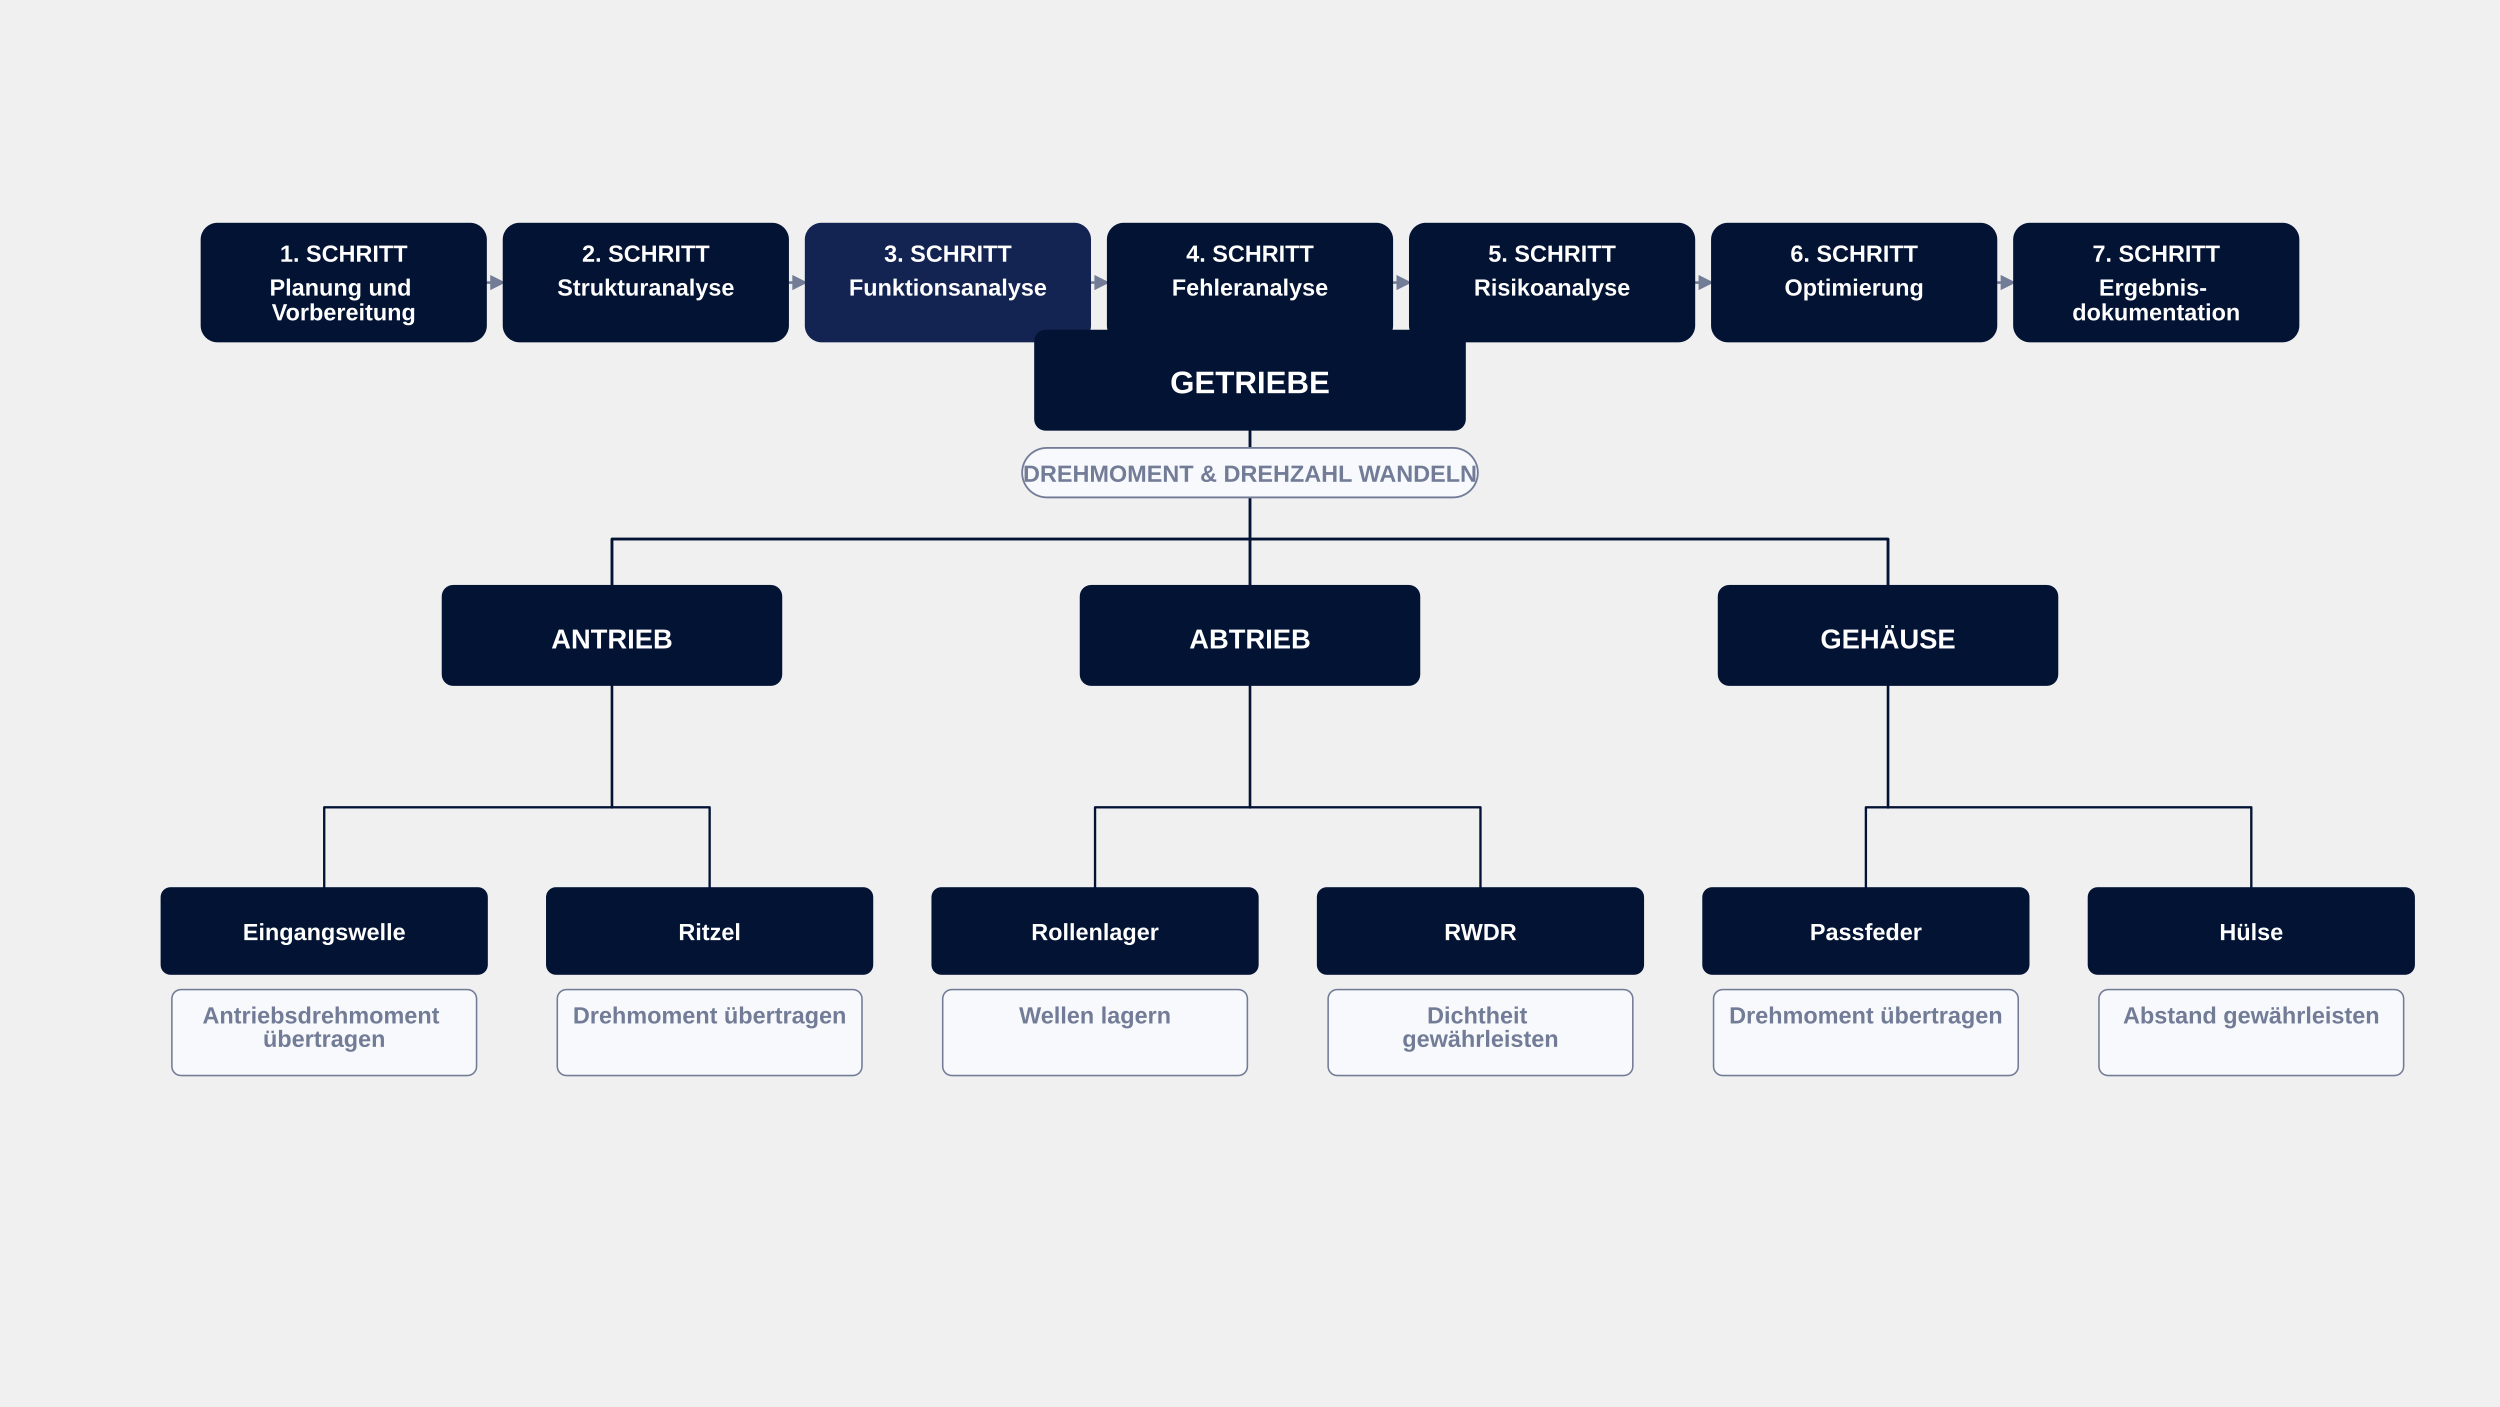
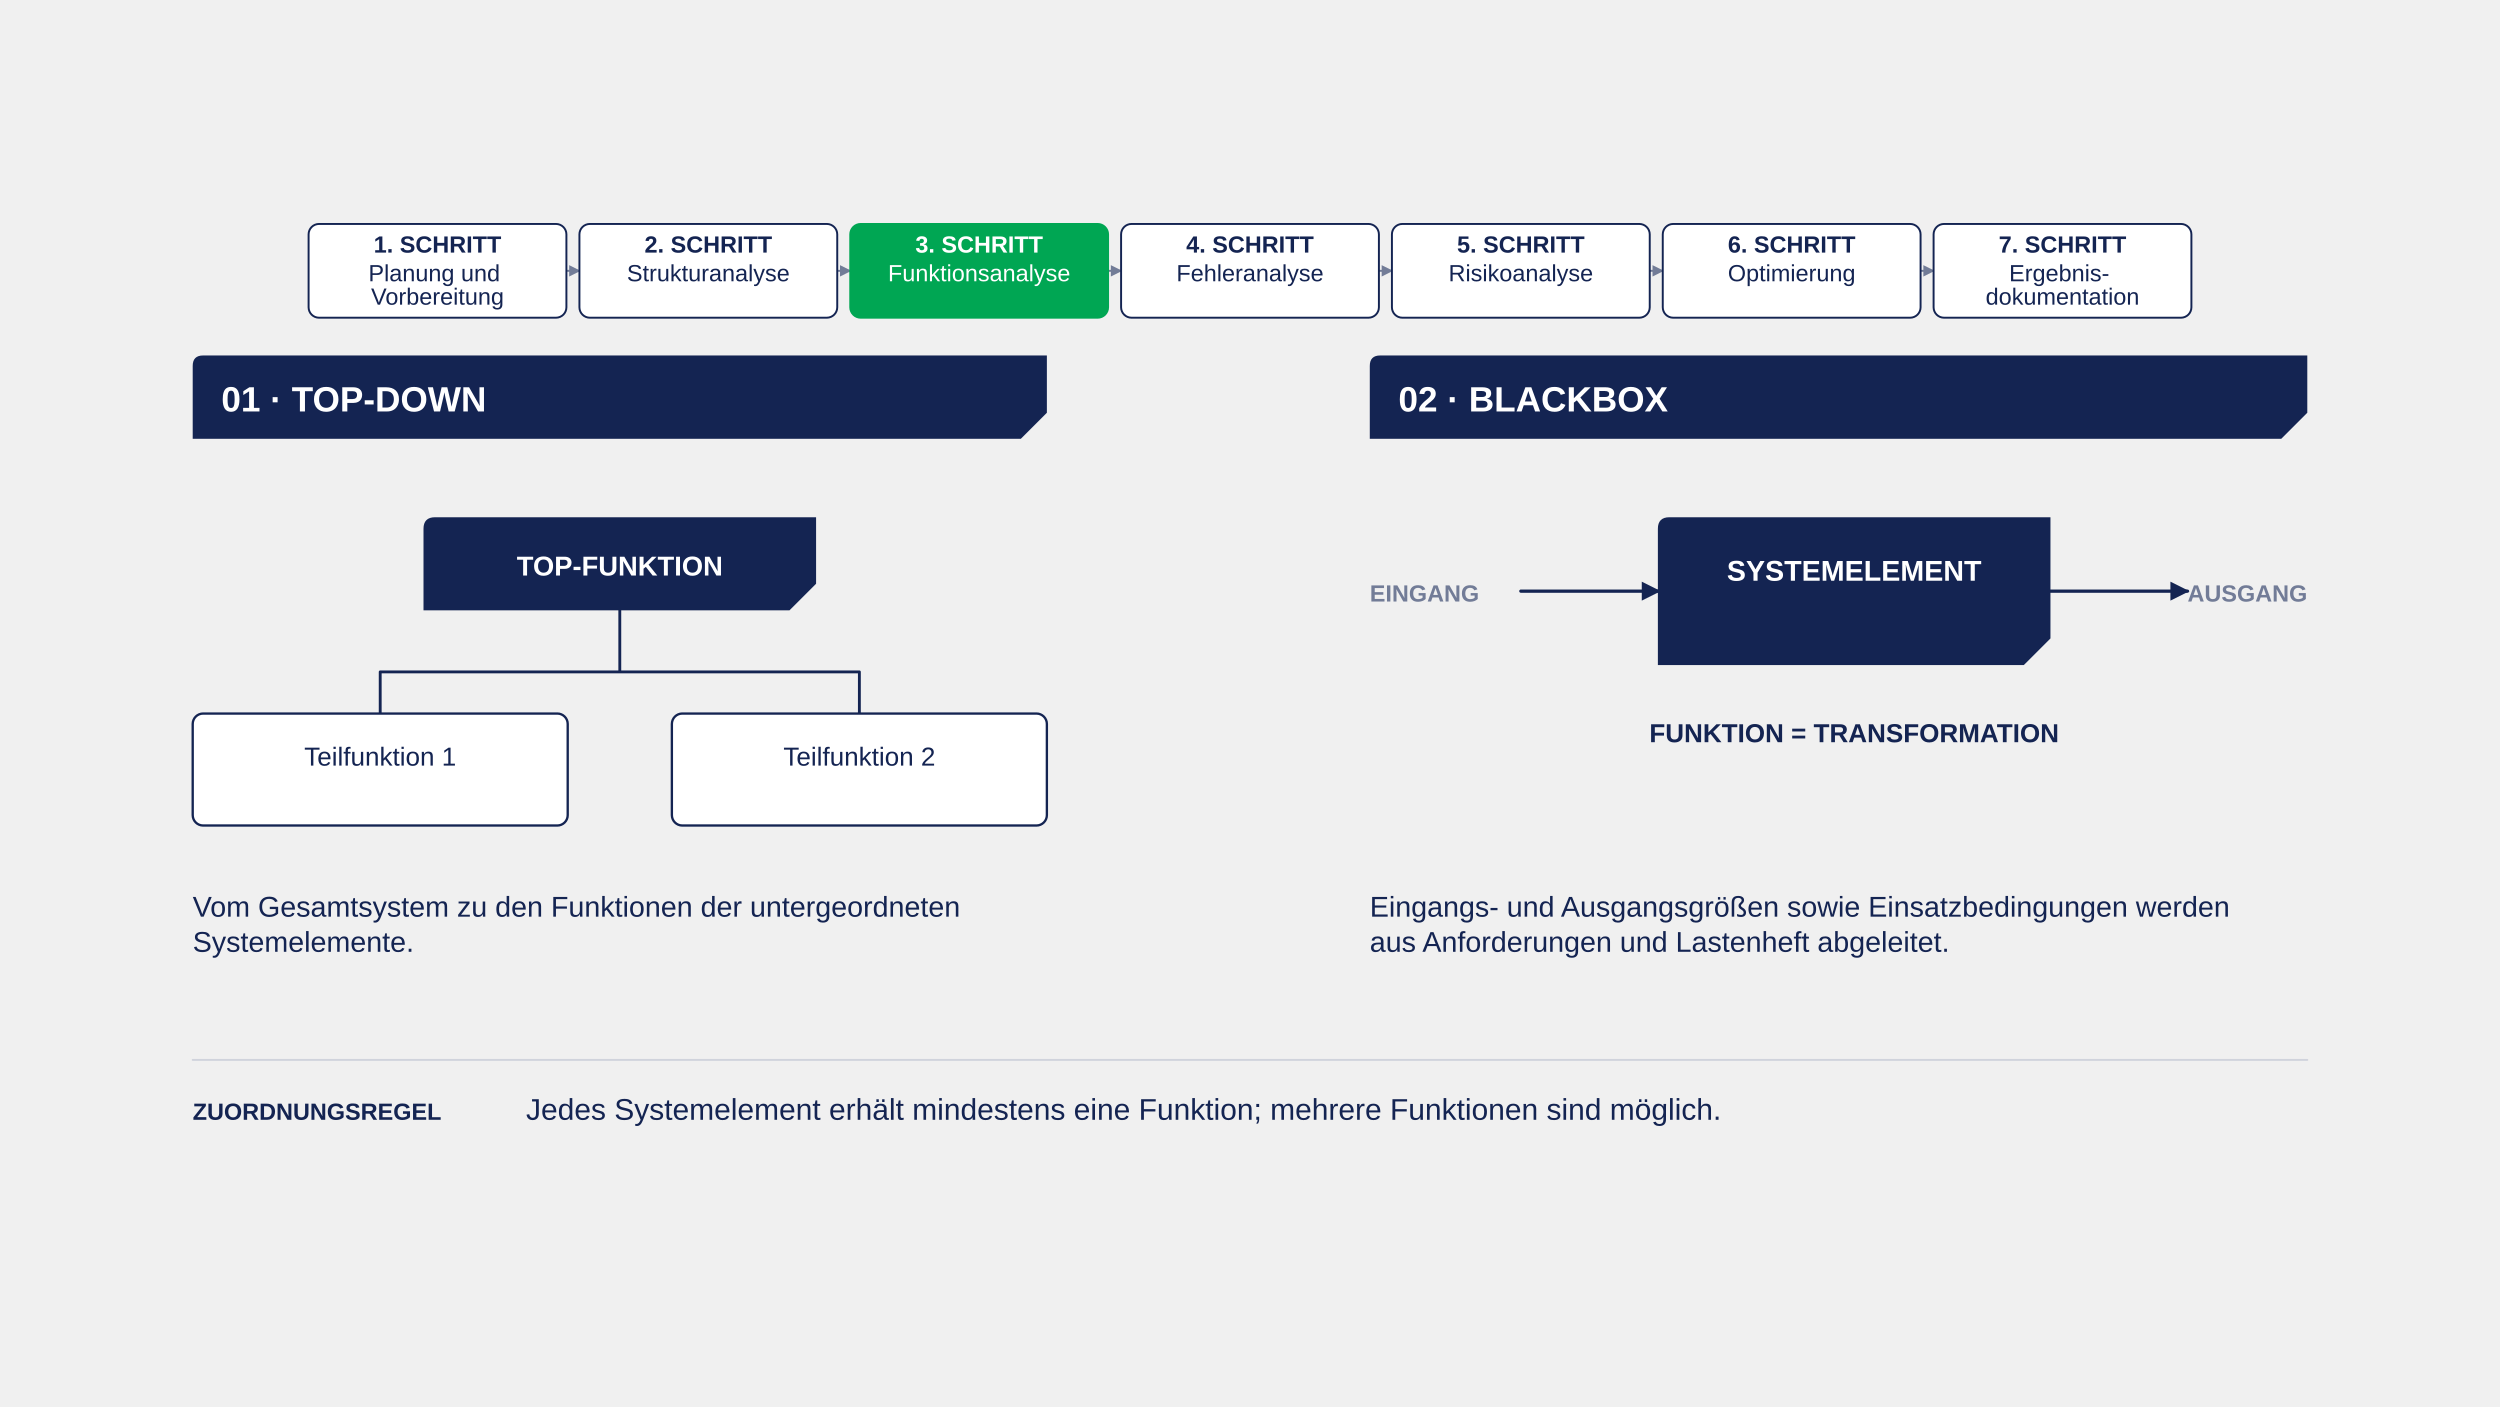
<svg xmlns="http://www.w3.org/2000/svg" width="1920" height="1080" viewBox="0 0 1920 1080" role="img" aria-labelledby="accessible_title accessible_description" data-artifact-scope="content-svg" data-embedding-target="powerpoint-slide" data-scene-id="re2_ch4_function_analysis" data-brand-profile="reltest-education">
  <defs>
    <marker id="arrow_142452" viewBox="0 0 12 12" refX="10" refY="6" markerWidth="7" markerHeight="7" orient="auto-start-reverse">
      <path d="M1 1L11 6L1 11Z" fill="#142452" />
    </marker>
    <marker id="arrow_031334" viewBox="0 0 12 12" refX="10" refY="6" markerWidth="7" markerHeight="7" orient="auto-start-reverse">
-       <path d="M1 1L11 6L1 11Z" fill="#031334" />
+       <path d="M1 1L11 6L1 11Z" fill="#142452" />
    </marker>
    <marker id="arrow_727C97" viewBox="0 0 12 12" refX="10" refY="6" markerWidth="7" markerHeight="7" orient="auto-start-reverse">
      <path d="M1 1L11 6L1 11Z" fill="#727C97" />
    </marker>
+     <marker id="arrow_D0D3DC" viewBox="0 0 12 12" refX="10" refY="6" markerWidth="7" markerHeight="7" orient="auto-start-reverse">
+       <path d="M1 1L11 6L1 11Z" fill="#D0D3DC" />
+     </marker>
+     <marker id="arrow_00A653" viewBox="0 0 12 12" refX="10" refY="6" markerWidth="7" markerHeight="7" orient="auto-start-reverse">
+       <path d="M1 1L11 6L1 11Z" fill="#00A653" />
+     </marker>
  </defs>
  <style>text{font-family:"Archivo", Arial, Helvetica, sans-serif;letter-spacing:0}</style>
  <g id="scene_content" data-qc-group="scene_content" data-qc-layer="content">
-     <g data-source-evidence="source_slide" data-source-reference="Quellfolie 95: 3. Schritt Funktionsanalyse">
-       <path data-role="connector" d="M 373 217 L 387 217" fill="none" stroke="#727C97" stroke-width="2" stroke-linecap="round" marker-end="url(#arrow_727C97)" />
-       <path data-role="connector" d="M 605 217 L 619 217" fill="none" stroke="#727C97" stroke-width="2" stroke-linecap="round" marker-end="url(#arrow_727C97)" />
-       <path data-role="connector" d="M 837 217 L 851 217" fill="none" stroke="#727C97" stroke-width="2" stroke-linecap="round" marker-end="url(#arrow_727C97)" />
-       <path data-role="connector" d="M 1069 217 L 1083 217" fill="none" stroke="#727C97" stroke-width="2" stroke-linecap="round" marker-end="url(#arrow_727C97)" />
-       <path data-role="connector" d="M 1301 217 L 1315 217" fill="none" stroke="#727C97" stroke-width="2" stroke-linecap="round" marker-end="url(#arrow_727C97)" />
-       <path data-role="connector" d="M 1533 217 L 1547 217" fill="none" stroke="#727C97" stroke-width="2" stroke-linecap="round" marker-end="url(#arrow_727C97)" />
-       <rect data-qc-allow-overlap="true" x="155" y="172" width="218" height="90" rx="12" fill="#031334" stroke="#031334" stroke-width="1.8" />
-       <text data-qc-role="text" data-qc-layer="text" data-qc-allow-overlap="true" x="264" y="201" font-size="18" font-weight="820" fill="#FFFFFF" text-anchor="middle" data-qc-padding="0">1. SCHRITT</text>
-       <text data-qc-role="text" data-qc-layer="text" data-qc-allow-overlap="true" x="264" y="227" font-size="18" font-weight="720" fill="#FFFFFF" text-anchor="middle" data-qc-padding="0">
-         <tspan data-qc-role="text" data-qc-layer="text" data-qc-allow-overlap="true" x="264" dy="0">Planung und</tspan>
-         <tspan data-qc-role="text" data-qc-layer="text" data-qc-allow-overlap="true" x="264" dy="19">Vorbereitung</tspan>
+     <g data-source-evidence="source_slide" data-source-reference="Quellfolie 92: 3. Schritt Funktionsanalyse">
+       <path data-role="connector" d="M 435 208 L 445 208" fill="none" stroke="#727C97" stroke-width="1.5" stroke-linecap="round" marker-end="url(#arrow_727C97)" />
+       <path data-role="connector" d="M 643 208 L 653 208" fill="none" stroke="#727C97" stroke-width="1.5" stroke-linecap="round" marker-end="url(#arrow_727C97)" />
+       <path data-role="connector" d="M 851 208 L 861 208" fill="none" stroke="#727C97" stroke-width="1.5" stroke-linecap="round" marker-end="url(#arrow_727C97)" />
+       <path data-role="connector" d="M 1059 208 L 1069 208" fill="none" stroke="#727C97" stroke-width="1.5" stroke-linecap="round" marker-end="url(#arrow_727C97)" />
+       <path data-role="connector" d="M 1267 208 L 1277 208" fill="none" stroke="#727C97" stroke-width="1.5" stroke-linecap="round" marker-end="url(#arrow_727C97)" />
+       <path data-role="connector" d="M 1475 208 L 1485 208" fill="none" stroke="#727C97" stroke-width="1.5" stroke-linecap="round" marker-end="url(#arrow_727C97)" />
+       <rect data-qc-allow-overlap="true" x="237" y="172" width="198" height="72" rx="8" fill="#FFFFFF" stroke="#142452" stroke-width="1.5" />
+       <text x="336" y="194" font-size="18" font-weight="600" fill="#142452" text-anchor="middle" data-qc-role="annotation" data-qc-layer="text" data-qc-padding="0">1. SCHRITT</text>
+       <text x="336" y="216" font-size="18" font-weight="500" fill="#142452" text-anchor="middle" data-qc-role="annotation" data-qc-layer="text" data-qc-padding="0">
+         <tspan data-qc-role="text" data-qc-layer="text" data-qc-allow-overlap="true" x="336" dy="0">Planung und</tspan>
+         <tspan data-qc-role="text" data-qc-layer="text" data-qc-allow-overlap="true" x="336" dy="18">Vorbereitung</tspan>
      </text>
-       <rect data-qc-allow-overlap="true" x="387" y="172" width="218" height="90" rx="12" fill="#031334" stroke="#031334" stroke-width="1.8" />
-       <text data-qc-role="text" data-qc-layer="text" data-qc-allow-overlap="true" x="496" y="201" font-size="18" font-weight="820" fill="#FFFFFF" text-anchor="middle" data-qc-padding="0">2. SCHRITT</text>
-       <text data-qc-role="text" data-qc-layer="text" data-qc-allow-overlap="true" x="496" y="227" font-size="18" font-weight="720" fill="#FFFFFF" text-anchor="middle" data-qc-padding="0">
-         <tspan data-qc-role="text" data-qc-layer="text" data-qc-allow-overlap="true" x="496" dy="0">Strukturanalyse</tspan>
+       <rect data-qc-allow-overlap="true" x="445" y="172" width="198" height="72" rx="8" fill="#FFFFFF" stroke="#142452" stroke-width="1.5" />
+       <text x="544" y="194" font-size="18" font-weight="600" fill="#142452" text-anchor="middle" data-qc-role="annotation" data-qc-layer="text" data-qc-padding="0">2. SCHRITT</text>
+       <text x="544" y="216" font-size="18" font-weight="500" fill="#142452" text-anchor="middle" data-qc-role="annotation" data-qc-layer="text" data-qc-padding="0">
+         <tspan data-qc-role="text" data-qc-layer="text" data-qc-allow-overlap="true" x="544" dy="0">Strukturanalyse</tspan>
      </text>
-       <rect data-qc-allow-overlap="true" x="619" y="172" width="218" height="90" rx="12" fill="#142452" stroke="#142452" stroke-width="1.8" />
-       <text data-qc-role="text" data-qc-layer="text" data-qc-allow-overlap="true" x="728" y="201" font-size="18" font-weight="820" fill="#FFFFFF" text-anchor="middle" data-qc-padding="0">3. SCHRITT</text>
-       <text data-qc-role="text" data-qc-layer="text" data-qc-allow-overlap="true" x="728" y="227" font-size="18" font-weight="720" fill="#FFFFFF" text-anchor="middle" data-qc-padding="0">
-         <tspan data-qc-role="text" data-qc-layer="text" data-qc-allow-overlap="true" x="728" dy="0">Funktionsanalyse</tspan>
+       <rect data-qc-allow-overlap="true" x="653" y="172" width="198" height="72" rx="8" fill="#00A653" stroke="#00A653" stroke-width="1.5" />
+       <text x="752" y="194" font-size="18" font-weight="600" fill="#FFFFFF" text-anchor="middle" data-qc-role="annotation" data-qc-layer="text" data-qc-padding="0">3. SCHRITT</text>
+       <text x="752" y="216" font-size="18" font-weight="500" fill="#FFFFFF" text-anchor="middle" data-qc-role="annotation" data-qc-layer="text" data-qc-padding="0">
+         <tspan data-qc-role="text" data-qc-layer="text" data-qc-allow-overlap="true" x="752" dy="0">Funktionsanalyse</tspan>
      </text>
-       <rect data-qc-allow-overlap="true" x="851" y="172" width="218" height="90" rx="12" fill="#031334" stroke="#031334" stroke-width="1.8" />
-       <text data-qc-role="text" data-qc-layer="text" data-qc-allow-overlap="true" x="960" y="201" font-size="18" font-weight="820" fill="#FFFFFF" text-anchor="middle" data-qc-padding="0">4. SCHRITT</text>
-       <text data-qc-role="text" data-qc-layer="text" data-qc-allow-overlap="true" x="960" y="227" font-size="18" font-weight="720" fill="#FFFFFF" text-anchor="middle" data-qc-padding="0">
+       <rect data-qc-allow-overlap="true" x="861" y="172" width="198" height="72" rx="8" fill="#FFFFFF" stroke="#142452" stroke-width="1.5" />
+       <text x="960" y="194" font-size="18" font-weight="600" fill="#142452" text-anchor="middle" data-qc-role="annotation" data-qc-layer="text" data-qc-padding="0">4. SCHRITT</text>
+       <text x="960" y="216" font-size="18" font-weight="500" fill="#142452" text-anchor="middle" data-qc-role="annotation" data-qc-layer="text" data-qc-padding="0">
        <tspan data-qc-role="text" data-qc-layer="text" data-qc-allow-overlap="true" x="960" dy="0">Fehleranalyse</tspan>
      </text>
-       <rect data-qc-allow-overlap="true" x="1083" y="172" width="218" height="90" rx="12" fill="#031334" stroke="#031334" stroke-width="1.8" />
-       <text data-qc-role="text" data-qc-layer="text" data-qc-allow-overlap="true" x="1192" y="201" font-size="18" font-weight="820" fill="#FFFFFF" text-anchor="middle" data-qc-padding="0">5. SCHRITT</text>
-       <text data-qc-role="text" data-qc-layer="text" data-qc-allow-overlap="true" x="1192" y="227" font-size="18" font-weight="720" fill="#FFFFFF" text-anchor="middle" data-qc-padding="0">
-         <tspan data-qc-role="text" data-qc-layer="text" data-qc-allow-overlap="true" x="1192" dy="0">Risikoanalyse</tspan>
+       <rect data-qc-allow-overlap="true" x="1069" y="172" width="198" height="72" rx="8" fill="#FFFFFF" stroke="#142452" stroke-width="1.5" />
+       <text x="1168" y="194" font-size="18" font-weight="600" fill="#142452" text-anchor="middle" data-qc-role="annotation" data-qc-layer="text" data-qc-padding="0">5. SCHRITT</text>
+       <text x="1168" y="216" font-size="18" font-weight="500" fill="#142452" text-anchor="middle" data-qc-role="annotation" data-qc-layer="text" data-qc-padding="0">
+         <tspan data-qc-role="text" data-qc-layer="text" data-qc-allow-overlap="true" x="1168" dy="0">Risikoanalyse</tspan>
      </text>
-       <rect data-qc-allow-overlap="true" x="1315" y="172" width="218" height="90" rx="12" fill="#031334" stroke="#031334" stroke-width="1.8" />
-       <text data-qc-role="text" data-qc-layer="text" data-qc-allow-overlap="true" x="1424" y="201" font-size="18" font-weight="820" fill="#FFFFFF" text-anchor="middle" data-qc-padding="0">6. SCHRITT</text>
-       <text data-qc-role="text" data-qc-layer="text" data-qc-allow-overlap="true" x="1424" y="227" font-size="18" font-weight="720" fill="#FFFFFF" text-anchor="middle" data-qc-padding="0">
-         <tspan data-qc-role="text" data-qc-layer="text" data-qc-allow-overlap="true" x="1424" dy="0">Optimierung</tspan>
+       <rect data-qc-allow-overlap="true" x="1277" y="172" width="198" height="72" rx="8" fill="#FFFFFF" stroke="#142452" stroke-width="1.5" />
+       <text x="1376" y="194" font-size="18" font-weight="600" fill="#142452" text-anchor="middle" data-qc-role="annotation" data-qc-layer="text" data-qc-padding="0">6. SCHRITT</text>
+       <text x="1376" y="216" font-size="18" font-weight="500" fill="#142452" text-anchor="middle" data-qc-role="annotation" data-qc-layer="text" data-qc-padding="0">
+         <tspan data-qc-role="text" data-qc-layer="text" data-qc-allow-overlap="true" x="1376" dy="0">Optimierung</tspan>
      </text>
-       <rect data-qc-allow-overlap="true" x="1547" y="172" width="218" height="90" rx="12" fill="#031334" stroke="#031334" stroke-width="1.8" />
-       <text data-qc-role="text" data-qc-layer="text" data-qc-allow-overlap="true" x="1656" y="201" font-size="18" font-weight="820" fill="#FFFFFF" text-anchor="middle" data-qc-padding="0">7. SCHRITT</text>
-       <text data-qc-role="text" data-qc-layer="text" data-qc-allow-overlap="true" x="1656" y="227" font-size="18" font-weight="720" fill="#FFFFFF" text-anchor="middle" data-qc-padding="0">
-         <tspan data-qc-role="text" data-qc-layer="text" data-qc-allow-overlap="true" x="1656" dy="0">Ergebnis-</tspan>
-         <tspan data-qc-role="text" data-qc-layer="text" data-qc-allow-overlap="true" x="1656" dy="19">dokumentation</tspan>
+       <rect data-qc-allow-overlap="true" x="1485" y="172" width="198" height="72" rx="8" fill="#FFFFFF" stroke="#142452" stroke-width="1.5" />
+       <text x="1584" y="194" font-size="18" font-weight="600" fill="#142452" text-anchor="middle" data-qc-role="annotation" data-qc-layer="text" data-qc-padding="0">7. SCHRITT</text>
+       <text x="1584" y="216" font-size="18" font-weight="500" fill="#142452" text-anchor="middle" data-qc-role="annotation" data-qc-layer="text" data-qc-padding="0">
+         <tspan data-qc-role="text" data-qc-layer="text" data-qc-allow-overlap="true" x="1584" dy="0">Ergebnis-</tspan>
+         <tspan data-qc-role="text" data-qc-layer="text" data-qc-allow-overlap="true" x="1584" dy="18">dokumentation</tspan>
      </text>
-       <g id="s95_gear_links" data-anim-target="true" data-anim-label="Hierarchische Verknüpfungen">
-         <path data-role="connector" d="M 960 330 V 414 H 470 V 450 M 960 414 V 450 M 960 414 H 1450 V 450" fill="none" stroke="#031334" stroke-width="2.2" stroke-linecap="round" stroke-linejoin="round" />
-         <path data-role="connector" d="M 470 526 V 620 H 249 V 682" fill="none" stroke="#031334" stroke-width="1.8" stroke-linecap="round" stroke-linejoin="round" />
-         <path data-role="connector" d="M 470 526 V 620 H 545 V 682" fill="none" stroke="#031334" stroke-width="1.8" stroke-linecap="round" stroke-linejoin="round" />
-         <path data-role="connector" d="M 960 526 V 620 H 841 V 682" fill="none" stroke="#031334" stroke-width="1.8" stroke-linecap="round" stroke-linejoin="round" />
-         <path data-role="connector" d="M 960 526 V 620 H 1137 V 682" fill="none" stroke="#031334" stroke-width="1.8" stroke-linecap="round" stroke-linejoin="round" />
-         <path data-role="connector" d="M 1450 526 V 620 H 1433 V 682" fill="none" stroke="#031334" stroke-width="1.8" stroke-linecap="round" stroke-linejoin="round" />
-         <path data-role="connector" d="M 1450 526 V 620 H 1729 V 682" fill="none" stroke="#031334" stroke-width="1.8" stroke-linecap="round" stroke-linejoin="round" />
+       <g id="s92_topdown" data-anim-target="true" data-anim-label="Top-down-Methode">
+         <path d="M156 273H804V317L784 337H148V281Q148 273 156 273Z" fill="#142452" data-design-role="section-label" data-qc-allow-overlap="true" data-qa-reason="Heading text intentionally overlays its section surface" />
+         <text data-qc-role="text" data-qc-layer="text" data-qc-allow-overlap="true" x="170" y="316" font-size="27" font-weight="600" fill="#FFFFFF" text-anchor="start" data-qc-padding="0" style="font-family:Oxanium, Archivo, Arial, sans-serif">01 · TOP-DOWN</text>
+         <path data-role="connector" d="M 148 348 L 804 348" fill="none" stroke="#142452" stroke-width="4" stroke-linecap="round" opacity="0" data-design-role="replaced-heading-rule" />
+         <path data-qc-allow-overlap="true" fill="#142452" stroke="#142452" stroke-width="1.5" d="M334 398H626V448L606 468H326V406Q326 398 334 398Z" data-design-role="existing-section-surface" />
+         <text data-qc-role="text" data-qc-layer="text" data-qc-allow-overlap="true" x="476" y="442" font-size="21" font-weight="600" fill="#FFFFFF" text-anchor="middle" data-qc-padding="0">TOP-FUNKTION</text>
+         <path data-role="connector" d="M 476 468 V 516 H 292 V 548 M 476 516 H 660 V 548" fill="none" stroke="#142452" stroke-width="2.2" stroke-linecap="round" stroke-linejoin="round" />
+         <rect data-qc-allow-overlap="true" x="148" y="548" width="288" height="86" rx="8" fill="#FFFFFF" stroke="#142452" stroke-width="1.8" />
+         <text data-qc-role="text" data-qc-layer="text" data-qc-allow-overlap="true" x="292" y="588" font-size="20" font-weight="500" fill="#142452" text-anchor="middle" data-qc-padding="0">
+           <tspan data-qc-role="text" data-qc-layer="text" data-qc-allow-overlap="true" x="292" dy="0">Teilfunktion 1</tspan>
+         </text>
+         <rect data-qc-allow-overlap="true" x="516" y="548" width="288" height="86" rx="8" fill="#FFFFFF" stroke="#142452" stroke-width="1.8" />
+         <text data-qc-role="text" data-qc-layer="text" data-qc-allow-overlap="true" x="660" y="588" font-size="20" font-weight="500" fill="#142452" text-anchor="middle" data-qc-padding="0">
+           <tspan data-qc-role="text" data-qc-layer="text" data-qc-allow-overlap="true" x="660" dy="0">Teilfunktion 2</tspan>
+         </text>
+         <text data-qc-role="text" data-qc-layer="text" data-qc-allow-overlap="true" x="148" y="704" font-size="22" font-weight="500" fill="#142452" text-anchor="start" data-qc-padding="0">
+           <tspan data-qc-role="text" data-qc-layer="text" data-qc-allow-overlap="true" x="148" dy="0">Vom Gesamtsystem zu den Funktionen der untergeordneten</tspan>
+           <tspan data-qc-role="text" data-qc-layer="text" data-qc-allow-overlap="true" x="148" dy="27">Systemelemente.</tspan>
+         </text>
      </g>
-       <g id="s95_gear_nodes" data-anim-target="true" data-anim-label="Anpassungsgetriebe">
-         <rect data-qc-allow-overlap="true" x="795" y="254" width="330" height="76" rx="8" fill="#031334" stroke="#031334" stroke-width="1.5" />
-         <text data-qc-role="text" data-qc-layer="text" data-qc-allow-overlap="true" x="960" y="302" font-size="24" font-weight="820" fill="#FFFFFF" text-anchor="middle" data-qc-padding="0">GETRIEBE</text>
-         <rect data-qc-allow-overlap="true" x="785" y="344" width="350" height="38" rx="19" fill="#F7F9FC" stroke="#727C97" stroke-width="1.4" />
-         <text data-qc-role="text" data-qc-layer="text" data-qc-allow-overlap="true" x="960" y="370" font-size="18" font-weight="780" fill="#727C97" text-anchor="middle" data-qc-padding="0">DREHMOMENT &amp; DREHZAHL WANDELN</text>
-         <rect data-qc-allow-overlap="true" x="340" y="450" width="260" height="76" rx="8" fill="#031334" stroke="#031334" stroke-width="1.5" />
-         <text data-qc-role="text" data-qc-layer="text" data-qc-allow-overlap="true" x="470" y="498" font-size="21" font-weight="820" fill="#FFFFFF" text-anchor="middle" data-qc-padding="0">ANTRIEB</text>
-         <rect data-qc-allow-overlap="true" x="830" y="450" width="260" height="76" rx="8" fill="#031334" stroke="#031334" stroke-width="1.5" />
-         <text data-qc-role="text" data-qc-layer="text" data-qc-allow-overlap="true" x="960" y="498" font-size="21" font-weight="820" fill="#FFFFFF" text-anchor="middle" data-qc-padding="0">ABTRIEB</text>
-         <rect data-qc-allow-overlap="true" x="1320" y="450" width="260" height="76" rx="8" fill="#031334" stroke="#031334" stroke-width="1.5" />
-         <text data-qc-role="text" data-qc-layer="text" data-qc-allow-overlap="true" x="1450" y="498" font-size="21" font-weight="820" fill="#FFFFFF" text-anchor="middle" data-qc-padding="0">GEHÄUSE</text>
-         <rect data-qc-allow-overlap="true" x="124" y="682" width="250" height="66" rx="7" fill="#031334" stroke="#031334" stroke-width="1.3" />
-         <text data-qc-role="text" data-qc-layer="text" data-qc-allow-overlap="true" x="249" y="722" font-size="18" font-weight="800" fill="#FFFFFF" text-anchor="middle" data-qc-padding="0">
-           <tspan data-qc-role="text" data-qc-layer="text" data-qc-allow-overlap="true" x="249" dy="0">Eingangswelle</tspan>
+       <g id="s92_blackbox" data-anim-target="true" data-anim-label="Blackbox-Methode">
+         <path d="M1060 273H1772V317L1752 337H1052V281Q1052 273 1060 273Z" fill="#142452" data-design-role="section-label" data-qc-allow-overlap="true" data-qa-reason="Heading text intentionally overlays its section surface" />
+         <text data-qc-role="text" data-qc-layer="text" data-qc-allow-overlap="true" x="1074" y="316" font-size="27" font-weight="600" fill="#FFFFFF" text-anchor="start" data-qc-padding="0" style="font-family:Oxanium, Archivo, Arial, sans-serif">02 · BLACKBOX</text>
+         <path data-role="connector" d="M 1052 348 L 1772 348" fill="none" stroke="#142452" stroke-width="4" stroke-linecap="round" opacity="0" data-design-role="replaced-heading-rule" />
+         <text data-qc-role="text" data-qc-layer="text" data-qc-allow-overlap="true" x="1052" y="462" font-size="18" font-weight="600" fill="#727C97" text-anchor="start" data-qc-padding="0">EINGANG</text>
+         <path data-role="connector" d="M 1168 454 L 1274 454" fill="none" stroke="#142452" stroke-width="2.5" stroke-linecap="round" marker-end="url(#arrow_031334)" />
+         <path data-qc-allow-overlap="true" fill="#142452" stroke="#142452" stroke-width="1.5" d="M1282 398H1574V490L1554 510H1274V406Q1274 398 1282 398Z" data-design-role="existing-section-surface" />
+         <text data-qc-role="text" data-qc-layer="text" data-qc-allow-overlap="true" x="1424" y="446" font-size="22" font-weight="600" fill="#FFFFFF" text-anchor="middle" data-qc-padding="0">
+           <tspan data-qc-role="text" data-qc-layer="text" data-qc-allow-overlap="true" x="1424" dy="0">SYSTEMELEMENT</tspan>
        </text>
-         <rect data-qc-allow-overlap="true" x="132" y="760" width="234" height="66" rx="7" fill="#F7F9FC" stroke="#727C97" stroke-width="1.2" />
-         <text data-qc-role="text" data-qc-layer="text" data-qc-allow-overlap="true" x="249" y="786" font-size="18" font-weight="680" fill="#727C97" text-anchor="middle" data-qc-padding="0">
-           <tspan data-qc-role="text" data-qc-layer="text" data-qc-allow-overlap="true" x="249" dy="0">Antriebsdrehmoment</tspan>
-           <tspan data-qc-role="text" data-qc-layer="text" data-qc-allow-overlap="true" x="249" dy="18">übertragen</tspan>
+         <path data-role="connector" d="M 1574 454 L 1680 454" fill="none" stroke="#142452" stroke-width="2.5" stroke-linecap="round" marker-end="url(#arrow_031334)" />
+         <text data-qc-role="text" data-qc-layer="text" data-qc-allow-overlap="true" x="1772" y="462" font-size="18" font-weight="600" fill="#727C97" text-anchor="end" data-qc-padding="0">AUSGANG</text>
+         <text data-qc-role="text" data-qc-layer="text" data-qc-allow-overlap="true" x="1424" y="570" font-size="20" font-weight="600" fill="#142452" text-anchor="middle" data-qc-padding="0">FUNKTION = TRANSFORMATION</text>
+         <text data-qc-role="text" data-qc-layer="text" data-qc-allow-overlap="true" x="1052" y="704" font-size="22" font-weight="500" fill="#142452" text-anchor="start" data-qc-padding="0">
+           <tspan data-qc-role="text" data-qc-layer="text" data-qc-allow-overlap="true" x="1052" dy="0">Eingangs- und Ausgangsgrößen sowie Einsatzbedingungen werden</tspan>
+           <tspan data-qc-role="text" data-qc-layer="text" data-qc-allow-overlap="true" x="1052" dy="27">aus Anforderungen und Lastenheft abgeleitet.</tspan>
        </text>
-         <rect data-qc-allow-overlap="true" x="420" y="682" width="250" height="66" rx="7" fill="#031334" stroke="#031334" stroke-width="1.3" />
-         <text data-qc-role="text" data-qc-layer="text" data-qc-allow-overlap="true" x="545" y="722" font-size="18" font-weight="800" fill="#FFFFFF" text-anchor="middle" data-qc-padding="0">
-           <tspan data-qc-role="text" data-qc-layer="text" data-qc-allow-overlap="true" x="545" dy="0">Ritzel</tspan>
-         </text>
-         <rect data-qc-allow-overlap="true" x="428" y="760" width="234" height="66" rx="7" fill="#F7F9FC" stroke="#727C97" stroke-width="1.2" />
-         <text data-qc-role="text" data-qc-layer="text" data-qc-allow-overlap="true" x="545" y="786" font-size="18" font-weight="680" fill="#727C97" text-anchor="middle" data-qc-padding="0">
-           <tspan data-qc-role="text" data-qc-layer="text" data-qc-allow-overlap="true" x="545" dy="0">Drehmoment übertragen</tspan>
-         </text>
-         <rect data-qc-allow-overlap="true" x="716" y="682" width="250" height="66" rx="7" fill="#031334" stroke="#031334" stroke-width="1.3" />
-         <text data-qc-role="text" data-qc-layer="text" data-qc-allow-overlap="true" x="841" y="722" font-size="18" font-weight="800" fill="#FFFFFF" text-anchor="middle" data-qc-padding="0">
-           <tspan data-qc-role="text" data-qc-layer="text" data-qc-allow-overlap="true" x="841" dy="0">Rollenlager</tspan>
-         </text>
-         <rect data-qc-allow-overlap="true" x="724" y="760" width="234" height="66" rx="7" fill="#F7F9FC" stroke="#727C97" stroke-width="1.2" />
-         <text data-qc-role="text" data-qc-layer="text" data-qc-allow-overlap="true" x="841" y="786" font-size="18" font-weight="680" fill="#727C97" text-anchor="middle" data-qc-padding="0">
-           <tspan data-qc-role="text" data-qc-layer="text" data-qc-allow-overlap="true" x="841" dy="0">Wellen lagern</tspan>
-         </text>
-         <rect data-qc-allow-overlap="true" x="1012" y="682" width="250" height="66" rx="7" fill="#031334" stroke="#031334" stroke-width="1.3" />
-         <text data-qc-role="text" data-qc-layer="text" data-qc-allow-overlap="true" x="1137" y="722" font-size="18" font-weight="800" fill="#FFFFFF" text-anchor="middle" data-qc-padding="0">
-           <tspan data-qc-role="text" data-qc-layer="text" data-qc-allow-overlap="true" x="1137" dy="0">RWDR</tspan>
-         </text>
-         <rect data-qc-allow-overlap="true" x="1020" y="760" width="234" height="66" rx="7" fill="#F7F9FC" stroke="#727C97" stroke-width="1.2" />
-         <text data-qc-role="text" data-qc-layer="text" data-qc-allow-overlap="true" x="1137" y="786" font-size="18" font-weight="680" fill="#727C97" text-anchor="middle" data-qc-padding="0">
-           <tspan data-qc-role="text" data-qc-layer="text" data-qc-allow-overlap="true" x="1137" dy="0">Dichtheit</tspan>
-           <tspan data-qc-role="text" data-qc-layer="text" data-qc-allow-overlap="true" x="1137" dy="18">gewährleisten</tspan>
-         </text>
-         <rect data-qc-allow-overlap="true" x="1308" y="682" width="250" height="66" rx="7" fill="#031334" stroke="#031334" stroke-width="1.3" />
-         <text data-qc-role="text" data-qc-layer="text" data-qc-allow-overlap="true" x="1433" y="722" font-size="18" font-weight="800" fill="#FFFFFF" text-anchor="middle" data-qc-padding="0">
-           <tspan data-qc-role="text" data-qc-layer="text" data-qc-allow-overlap="true" x="1433" dy="0">Passfeder</tspan>
-         </text>
-         <rect data-qc-allow-overlap="true" x="1316" y="760" width="234" height="66" rx="7" fill="#F7F9FC" stroke="#727C97" stroke-width="1.2" />
-         <text data-qc-role="text" data-qc-layer="text" data-qc-allow-overlap="true" x="1433" y="786" font-size="18" font-weight="680" fill="#727C97" text-anchor="middle" data-qc-padding="0">
-           <tspan data-qc-role="text" data-qc-layer="text" data-qc-allow-overlap="true" x="1433" dy="0">Drehmoment übertragen</tspan>
-         </text>
-         <rect data-qc-allow-overlap="true" x="1604" y="682" width="250" height="66" rx="7" fill="#031334" stroke="#031334" stroke-width="1.3" />
-         <text data-qc-role="text" data-qc-layer="text" data-qc-allow-overlap="true" x="1729" y="722" font-size="18" font-weight="800" fill="#FFFFFF" text-anchor="middle" data-qc-padding="0">
-           <tspan data-qc-role="text" data-qc-layer="text" data-qc-allow-overlap="true" x="1729" dy="0">Hülse</tspan>
-         </text>
-         <rect data-qc-allow-overlap="true" x="1612" y="760" width="234" height="66" rx="7" fill="#F7F9FC" stroke="#727C97" stroke-width="1.2" />
-         <text data-qc-role="text" data-qc-layer="text" data-qc-allow-overlap="true" x="1729" y="786" font-size="18" font-weight="680" fill="#727C97" text-anchor="middle" data-qc-padding="0">
-           <tspan data-qc-role="text" data-qc-layer="text" data-qc-allow-overlap="true" x="1729" dy="0">Abstand gewährleisten</tspan>
+       </g>
+       <g id="s92_rule" data-anim-target="true" data-anim-label="Zuordnungsregel">
+         <path data-role="connector" d="M 148 814 L 1772 814" fill="none" stroke="#D0D3DC" stroke-width="1.5" stroke-linecap="round" />
+         <text data-qc-role="text" data-qc-layer="text" data-qc-allow-overlap="true" x="148" y="860" font-size="18" font-weight="600" fill="#142452" text-anchor="start" data-qc-padding="0">ZUORDNUNGSREGEL</text>
+         <text data-qc-role="text" data-qc-layer="text" data-qc-allow-overlap="true" x="404" y="860" font-size="23" font-weight="500" fill="#142452" text-anchor="start" data-qc-padding="0">
+           <tspan data-qc-role="text" data-qc-layer="text" data-qc-allow-overlap="true" x="404" dy="0">Jedes Systemelement erhält mindestens eine Funktion; mehrere Funktionen sind möglich.</tspan>
        </text>
      </g>
    </g>
  </g>
</svg>
